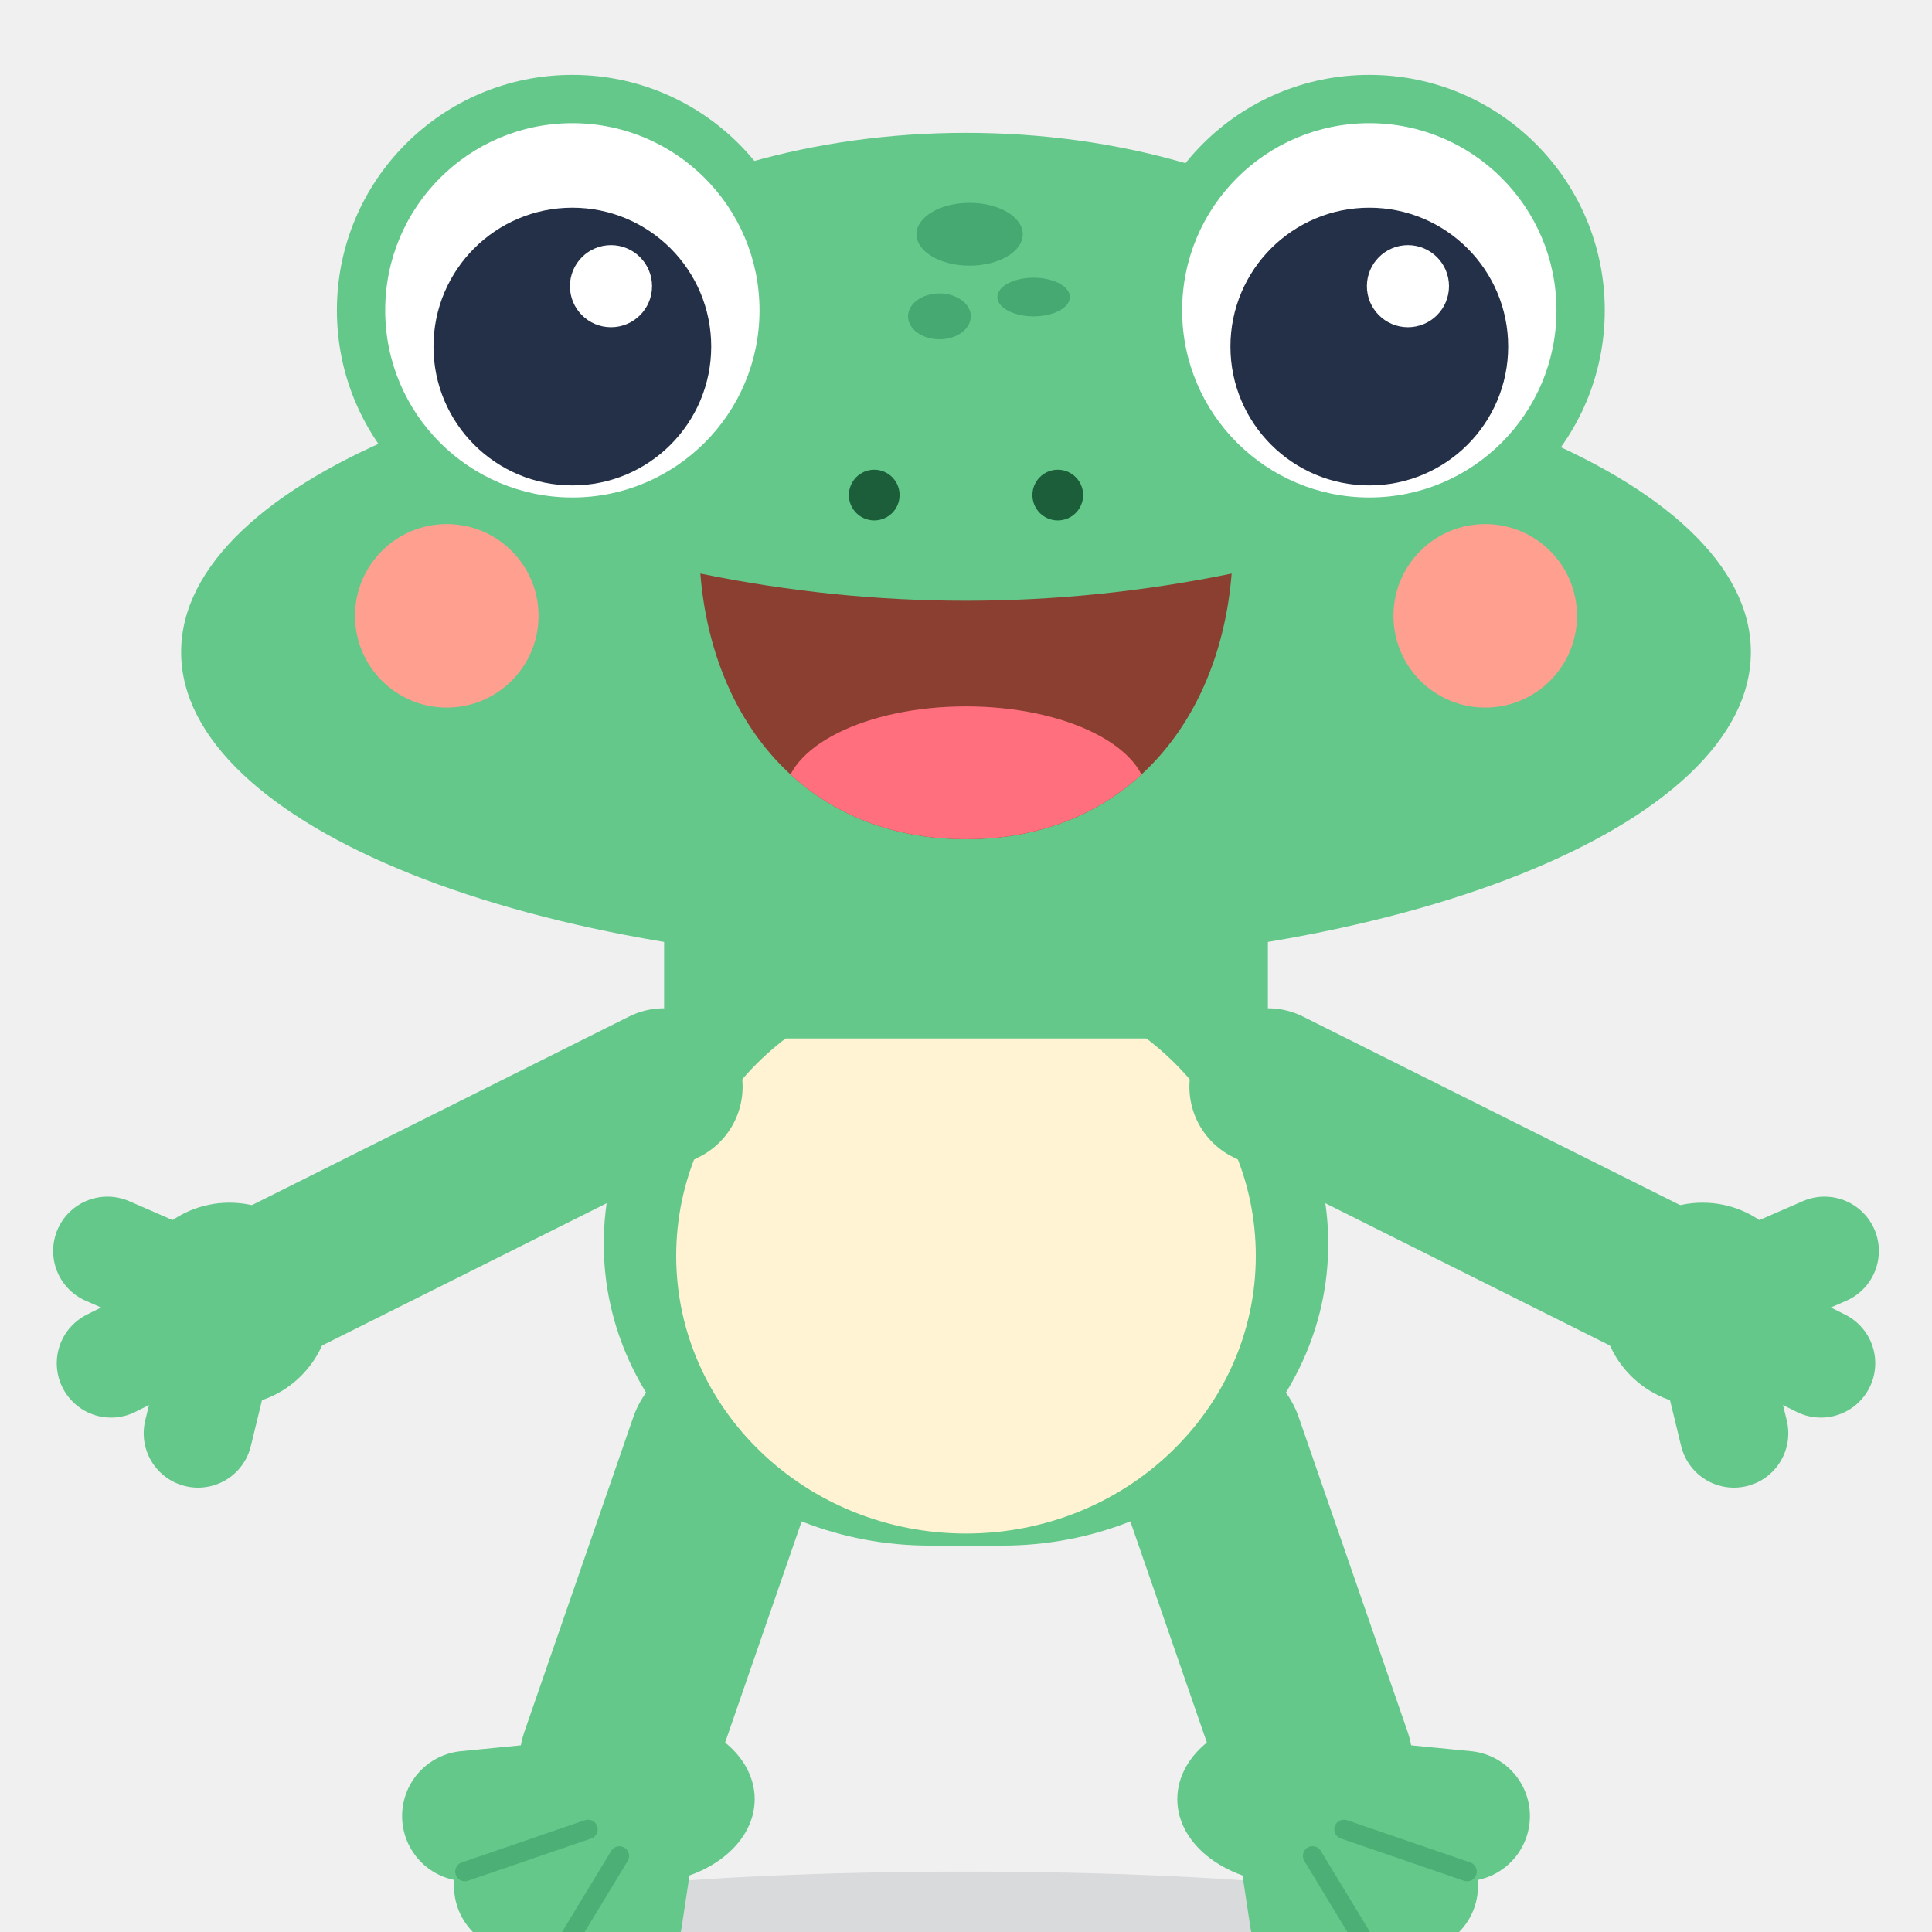
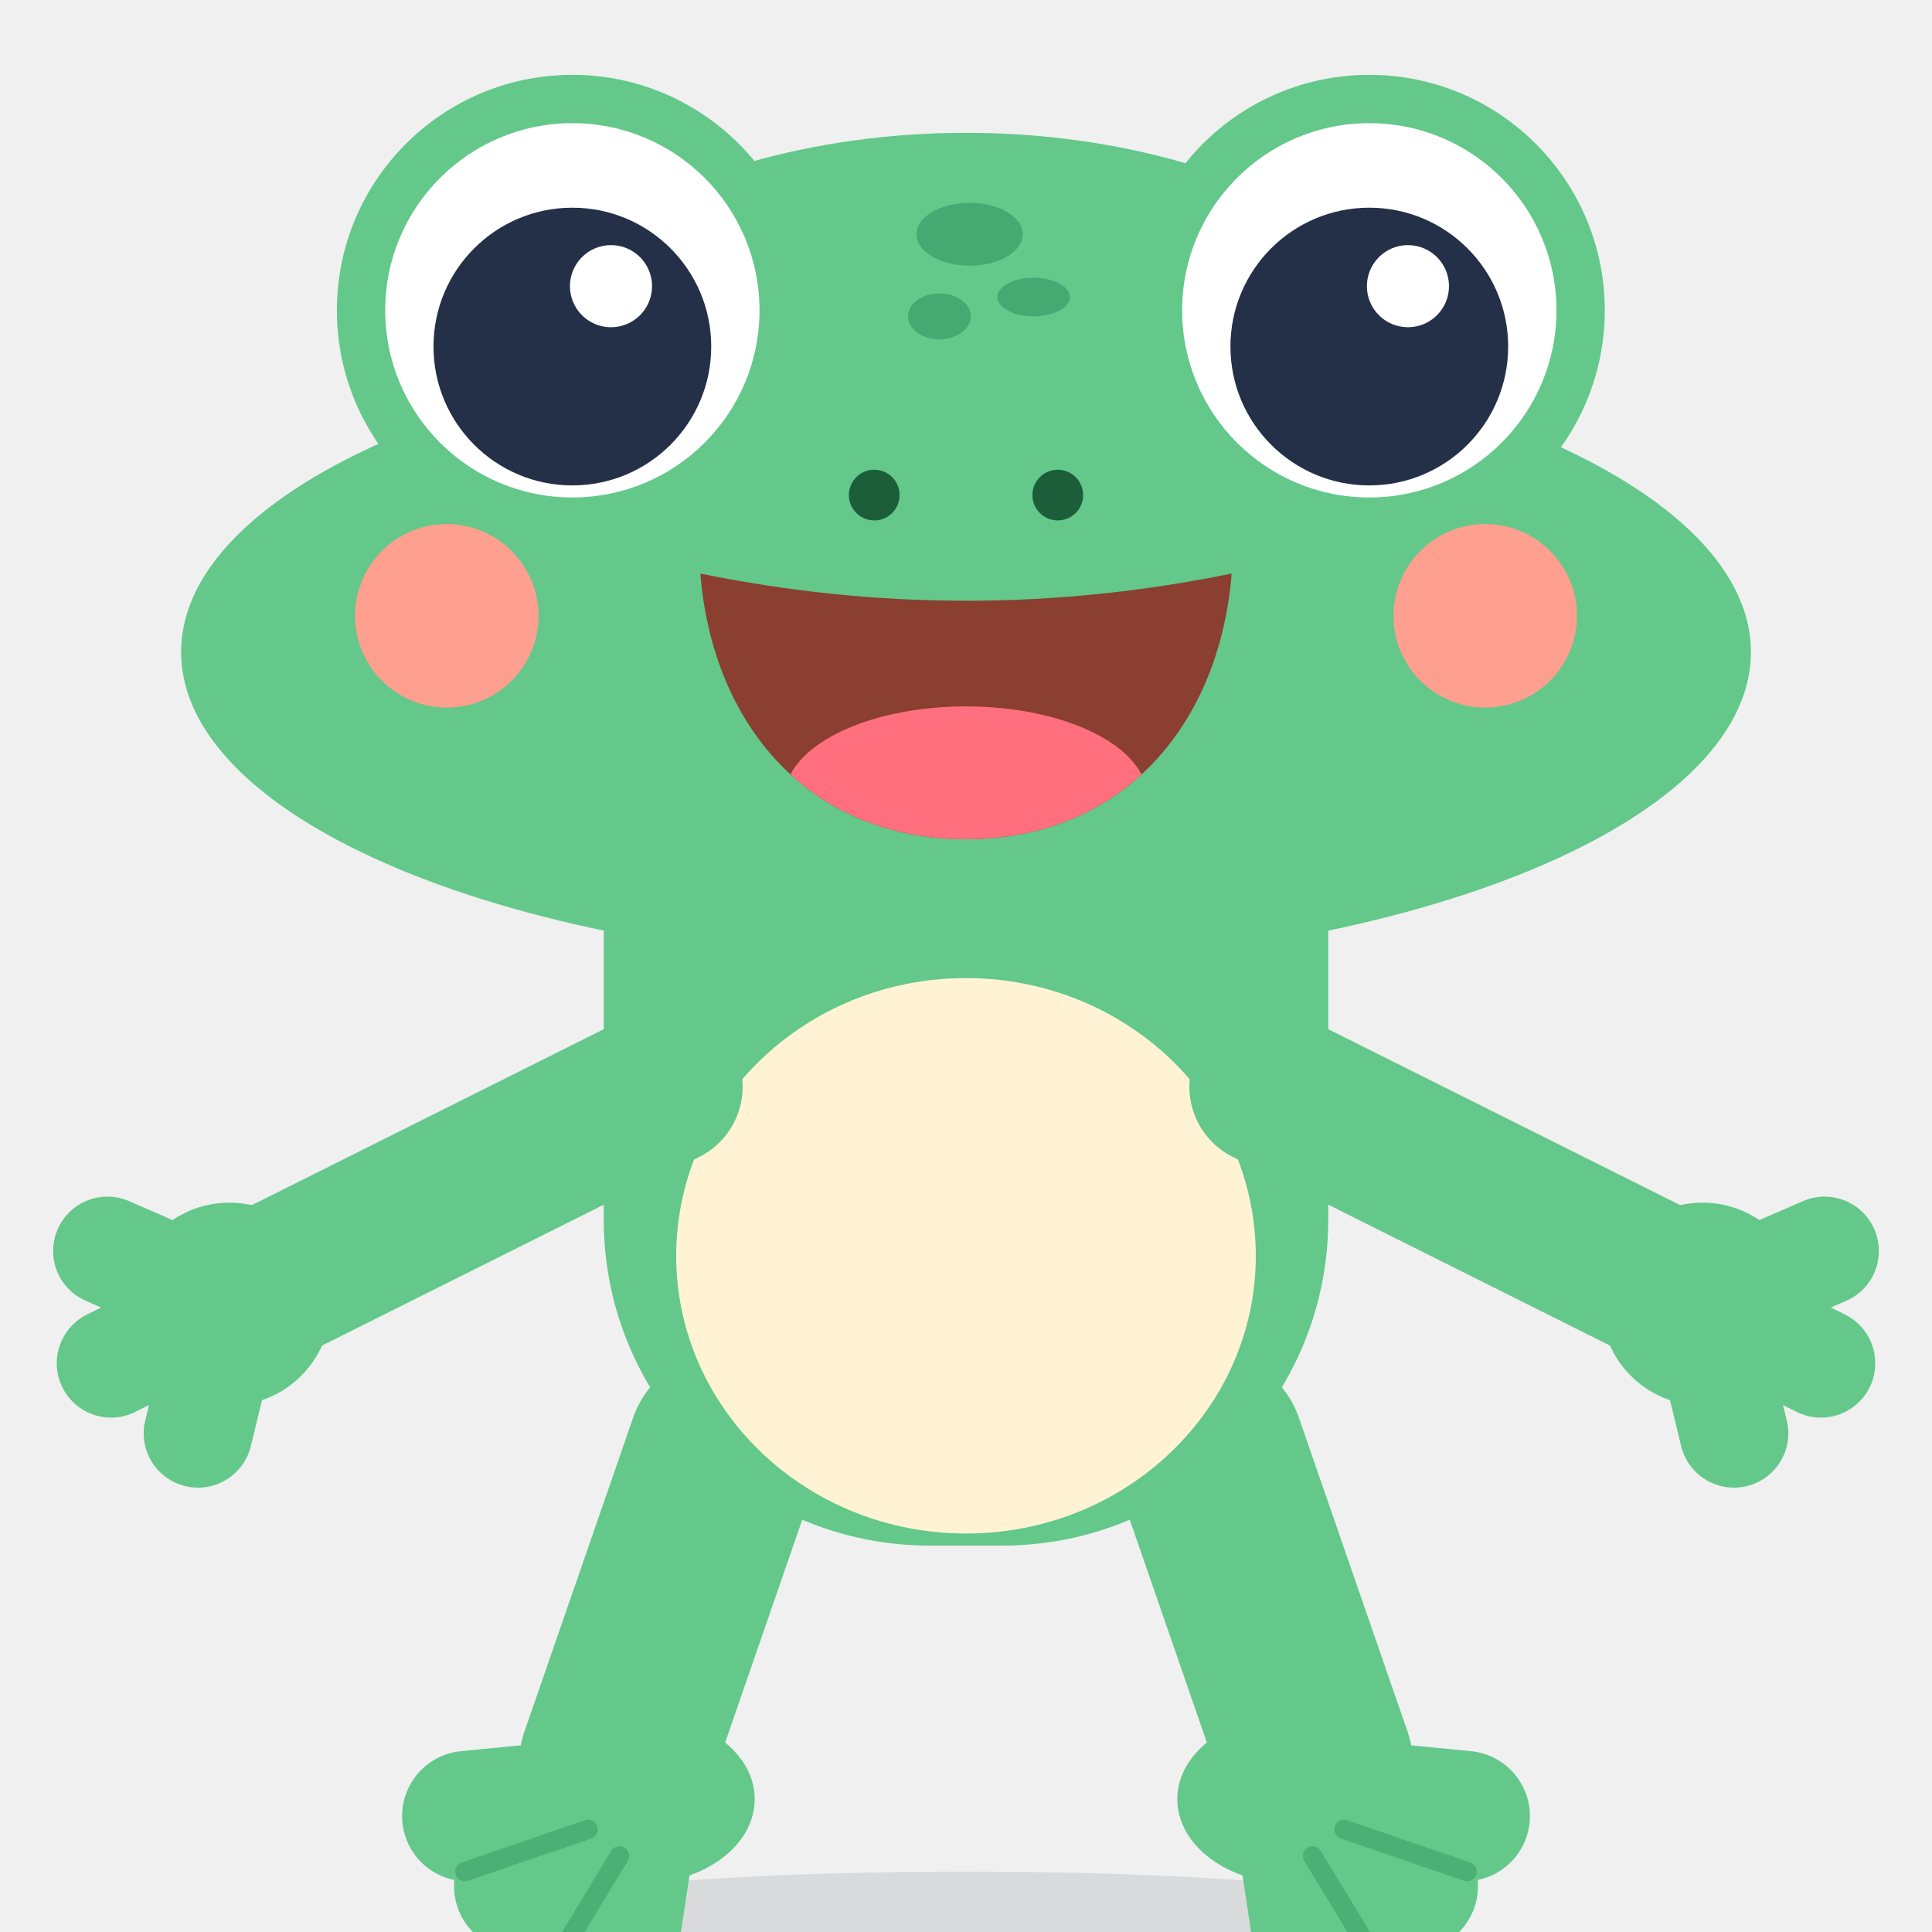
<svg xmlns="http://www.w3.org/2000/svg" viewBox="0 0 512 512" width="512" height="512">
  <g transform="translate(16 0) scale(3.2)">
    <ellipse cx="75" cy="159" rx="40" ry="4" fill="#243047" opacity="0.12" />
    <g transform="translate(0 0) translate(75 100) rotate(0) translate(-75 -100)">
      <g>
        <line x1="55" y1="120" x2="46" y2="146" stroke="#63C88A" stroke-width="16" stroke-linecap="round" />
        <ellipse cx="48" cy="149" rx="9.5" ry="7" fill="#63C88A" />
        <line x1="48" y1="149" x2="33.7" y2="150.4" stroke="#63C88A" stroke-width="10.8" stroke-linecap="round" />
        <line x1="48" y1="149" x2="38.0" y2="156.2" stroke="#63C88A" stroke-width="10.8" stroke-linecap="round" />
        <line x1="48" y1="149" x2="46.5" y2="158.9" stroke="#63C88A" stroke-width="10" stroke-linecap="round" />
        <line x1="43.7" y1="151.5" x2="33.5" y2="155.0" stroke="#45A971" stroke-width="1.6" stroke-linecap="round" opacity="0.8" />
        <line x1="46.3" y1="153.7" x2="42.3" y2="160.3" stroke="#45A971" stroke-width="1.6" stroke-linecap="round" opacity="0.8" />
      </g>
      <g>
        <line x1="95" y1="120" x2="104" y2="146" stroke="#63C88A" stroke-width="16" stroke-linecap="round" />
        <ellipse cx="102" cy="149" rx="9.5" ry="7" fill="#63C88A" />
        <line x1="102" y1="149" x2="116.3" y2="150.4" stroke="#63C88A" stroke-width="10.8" stroke-linecap="round" />
        <line x1="102" y1="149" x2="112.0" y2="156.2" stroke="#63C88A" stroke-width="10.8" stroke-linecap="round" />
        <line x1="102" y1="149" x2="103.5" y2="158.9" stroke="#63C88A" stroke-width="10" stroke-linecap="round" />
        <line x1="106.3" y1="151.5" x2="116.5" y2="155.0" stroke="#45A971" stroke-width="1.6" stroke-linecap="round" opacity="0.8" />
        <line x1="103.7" y1="153.7" x2="107.7" y2="160.3" stroke="#45A971" stroke-width="1.6" stroke-linecap="round" opacity="0.8" />
      </g>
-       <rect x="45" y="78" width="60" height="50" rx="27" fill="#63C88A" />
+       <path d="M 45 60 H 105 V 101 A 27 27 0 0 1 78 128 H 72 A 27 27 0 0 1 45 101 Z" fill="#63C88A" />
      <ellipse cx="75" cy="104" rx="24" ry="23" fill="#FFF3D4" />
      <g>
        <line x1="50" y1="90" x2="14" y2="108" stroke="#63C88A" stroke-width="13" stroke-linecap="round" />
        <circle cx="14" cy="108" r="8.4" fill="#63C88A" />
        <line x1="14" y1="108" x2="11.4" y2="118.7" stroke="#63C88A" stroke-width="9" stroke-linecap="round" />
        <line x1="14" y1="108" x2="4.2" y2="112.9" stroke="#63C88A" stroke-width="9" stroke-linecap="round" />
        <line x1="14" y1="108" x2="3.9" y2="103.6" stroke="#63C88A" stroke-width="9" stroke-linecap="round" />
      </g>
      <g>
        <line x1="100" y1="90" x2="136" y2="108" stroke="#63C88A" stroke-width="13" stroke-linecap="round" />
        <circle cx="136" cy="108" r="8.4" fill="#63C88A" />
        <line x1="136" y1="108" x2="146.1" y2="103.6" stroke="#63C88A" stroke-width="9" stroke-linecap="round" />
        <line x1="136" y1="108" x2="145.8" y2="112.9" stroke="#63C88A" stroke-width="9" stroke-linecap="round" />
        <line x1="136" y1="108" x2="138.6" y2="118.7" stroke="#63C88A" stroke-width="9" stroke-linecap="round" />
      </g>
      <g transform="rotate(0 75 50)">
        <ellipse cx="75" cy="42" rx="46" ry="31" fill="#63C88A" />
        <ellipse cx="75" cy="54" rx="65" ry="26" fill="#63C88A" />
        <circle cx="42.4" cy="25.7" r="19.5" fill="#63C88A" />
        <circle cx="108.4" cy="25.7" r="19.5" fill="#63C88A" />
-         <rect x="50" y="66" width="50" height="20" fill="#63C88A" />
      </g>
      <g transform="rotate(0 75 50)">
        <ellipse cx="75.3" cy="19.4" rx="4.4" ry="2.6" fill="#45A971" />
        <ellipse cx="72.8" cy="26.2" rx="2.6" ry="1.9" fill="#45A971" />
        <ellipse cx="80.6" cy="24.6" rx="3.0" ry="1.6" fill="#45A971" />
        <g>
          <clipPath id="eyeClip42">
            <circle cx="42.4" cy="25.7" r="15.5" />
          </clipPath>
          <circle cx="42.4" cy="25.7" r="15.5" fill="#FFFFFF" />
          <g clip-path="url(#eyeClip42)">
            <circle cx="42.4" cy="28.7" r="11.5" fill="#243047" />
            <circle cx="45.6" cy="23.7" r="3.4" fill="#FFFFFF" />
          </g>
        </g>
        <g>
          <clipPath id="eyeClip108">
            <circle cx="108.4" cy="25.7" r="15.5" />
          </clipPath>
          <circle cx="108.4" cy="25.7" r="15.5" fill="#FFFFFF" />
          <g clip-path="url(#eyeClip108)">
            <circle cx="108.4" cy="28.7" r="11.5" fill="#243047" />
            <circle cx="111.6" cy="23.7" r="3.4" fill="#FFFFFF" />
          </g>
        </g>
        <circle cx="32" cy="51" r="7.6" fill="#FF9F8F" />
        <circle cx="118" cy="51" r="7.6" fill="#FF9F8F" />
        <circle cx="67.4" cy="41" r="2.1" fill="#1B5E39" />
        <circle cx="82.6" cy="41" r="2.1" fill="#1B5E39" />
        <g transform="translate(75 50) scale(1) translate(-75 -50)">
          <clipPath id="mouthClipopen">
            <path d="M 53 47.5 Q 75 52 97 47.5 C 96 60 88 69.5 75 69.5 C 62 69.5 54 60 53 47.5 Z" />
          </clipPath>
          <path d="M 53 47.5 Q 75 52 97 47.5 C 96 60 88 69.5 75 69.5 C 62 69.5 54 60 53 47.5 Z" fill="#8A3F30" />
          <ellipse cx="75" cy="66" rx="15" ry="7.5" fill="#FF6F7D" clip-path="url(#mouthClipopen)" />
        </g>
      </g>
    </g>
  </g>
</svg>
